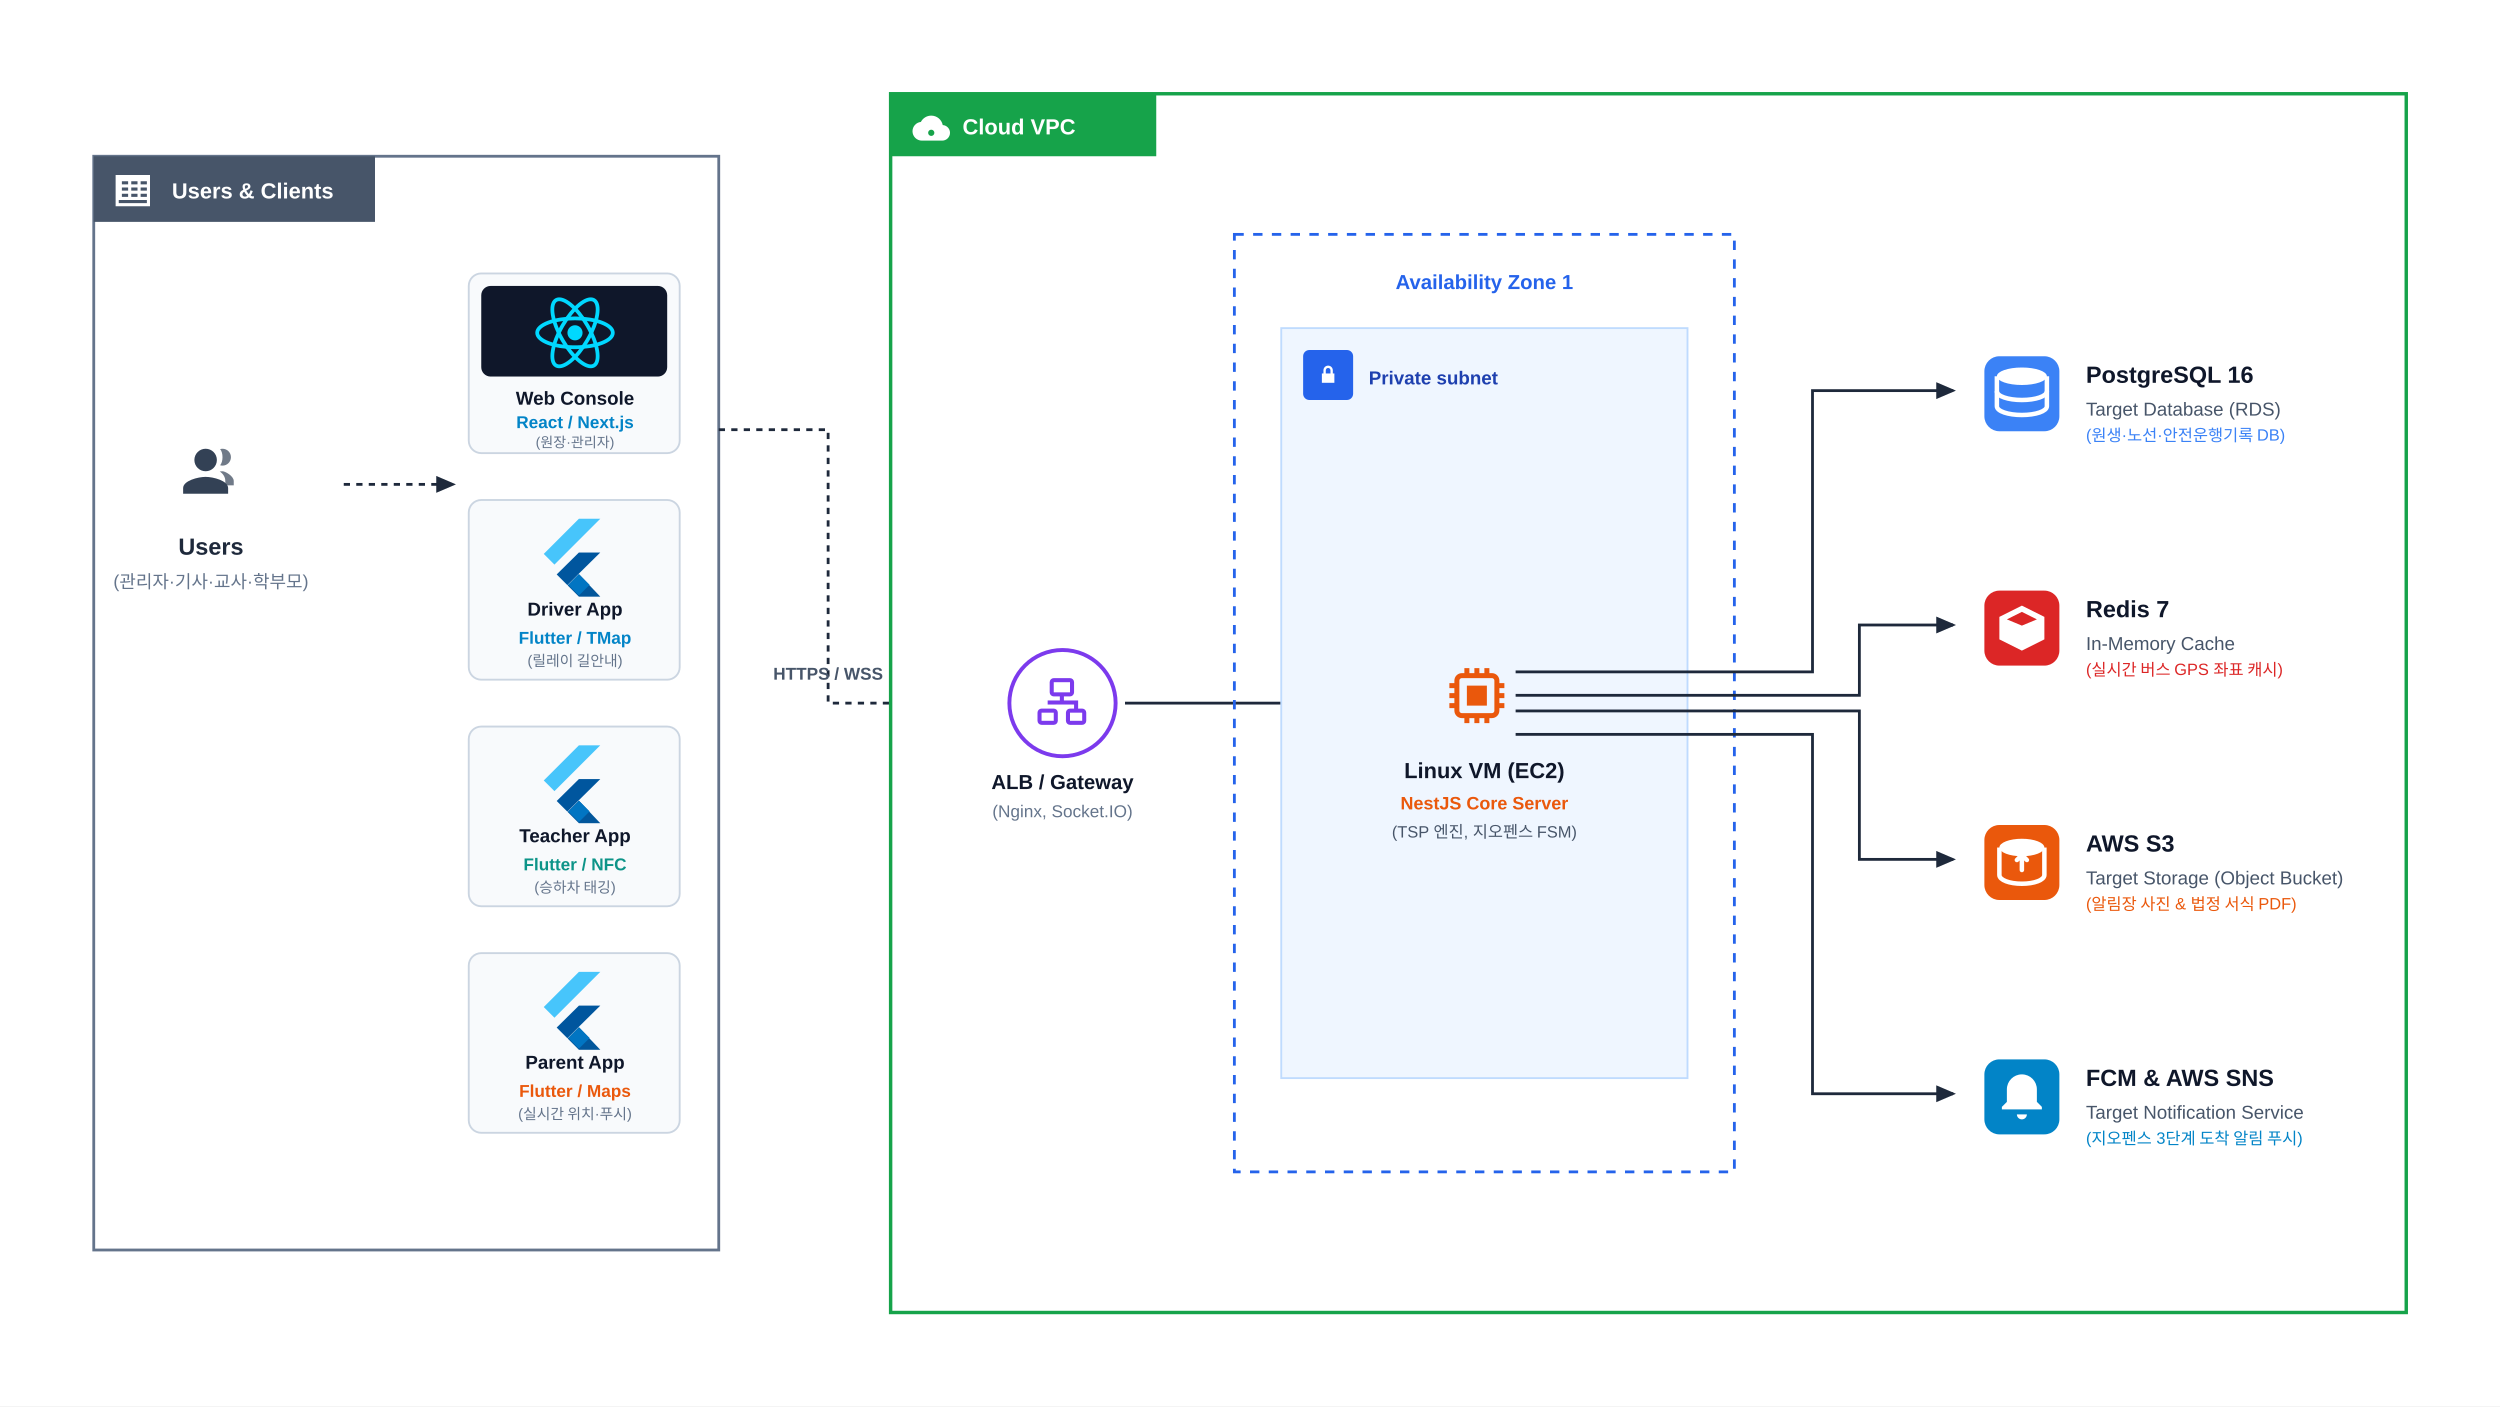
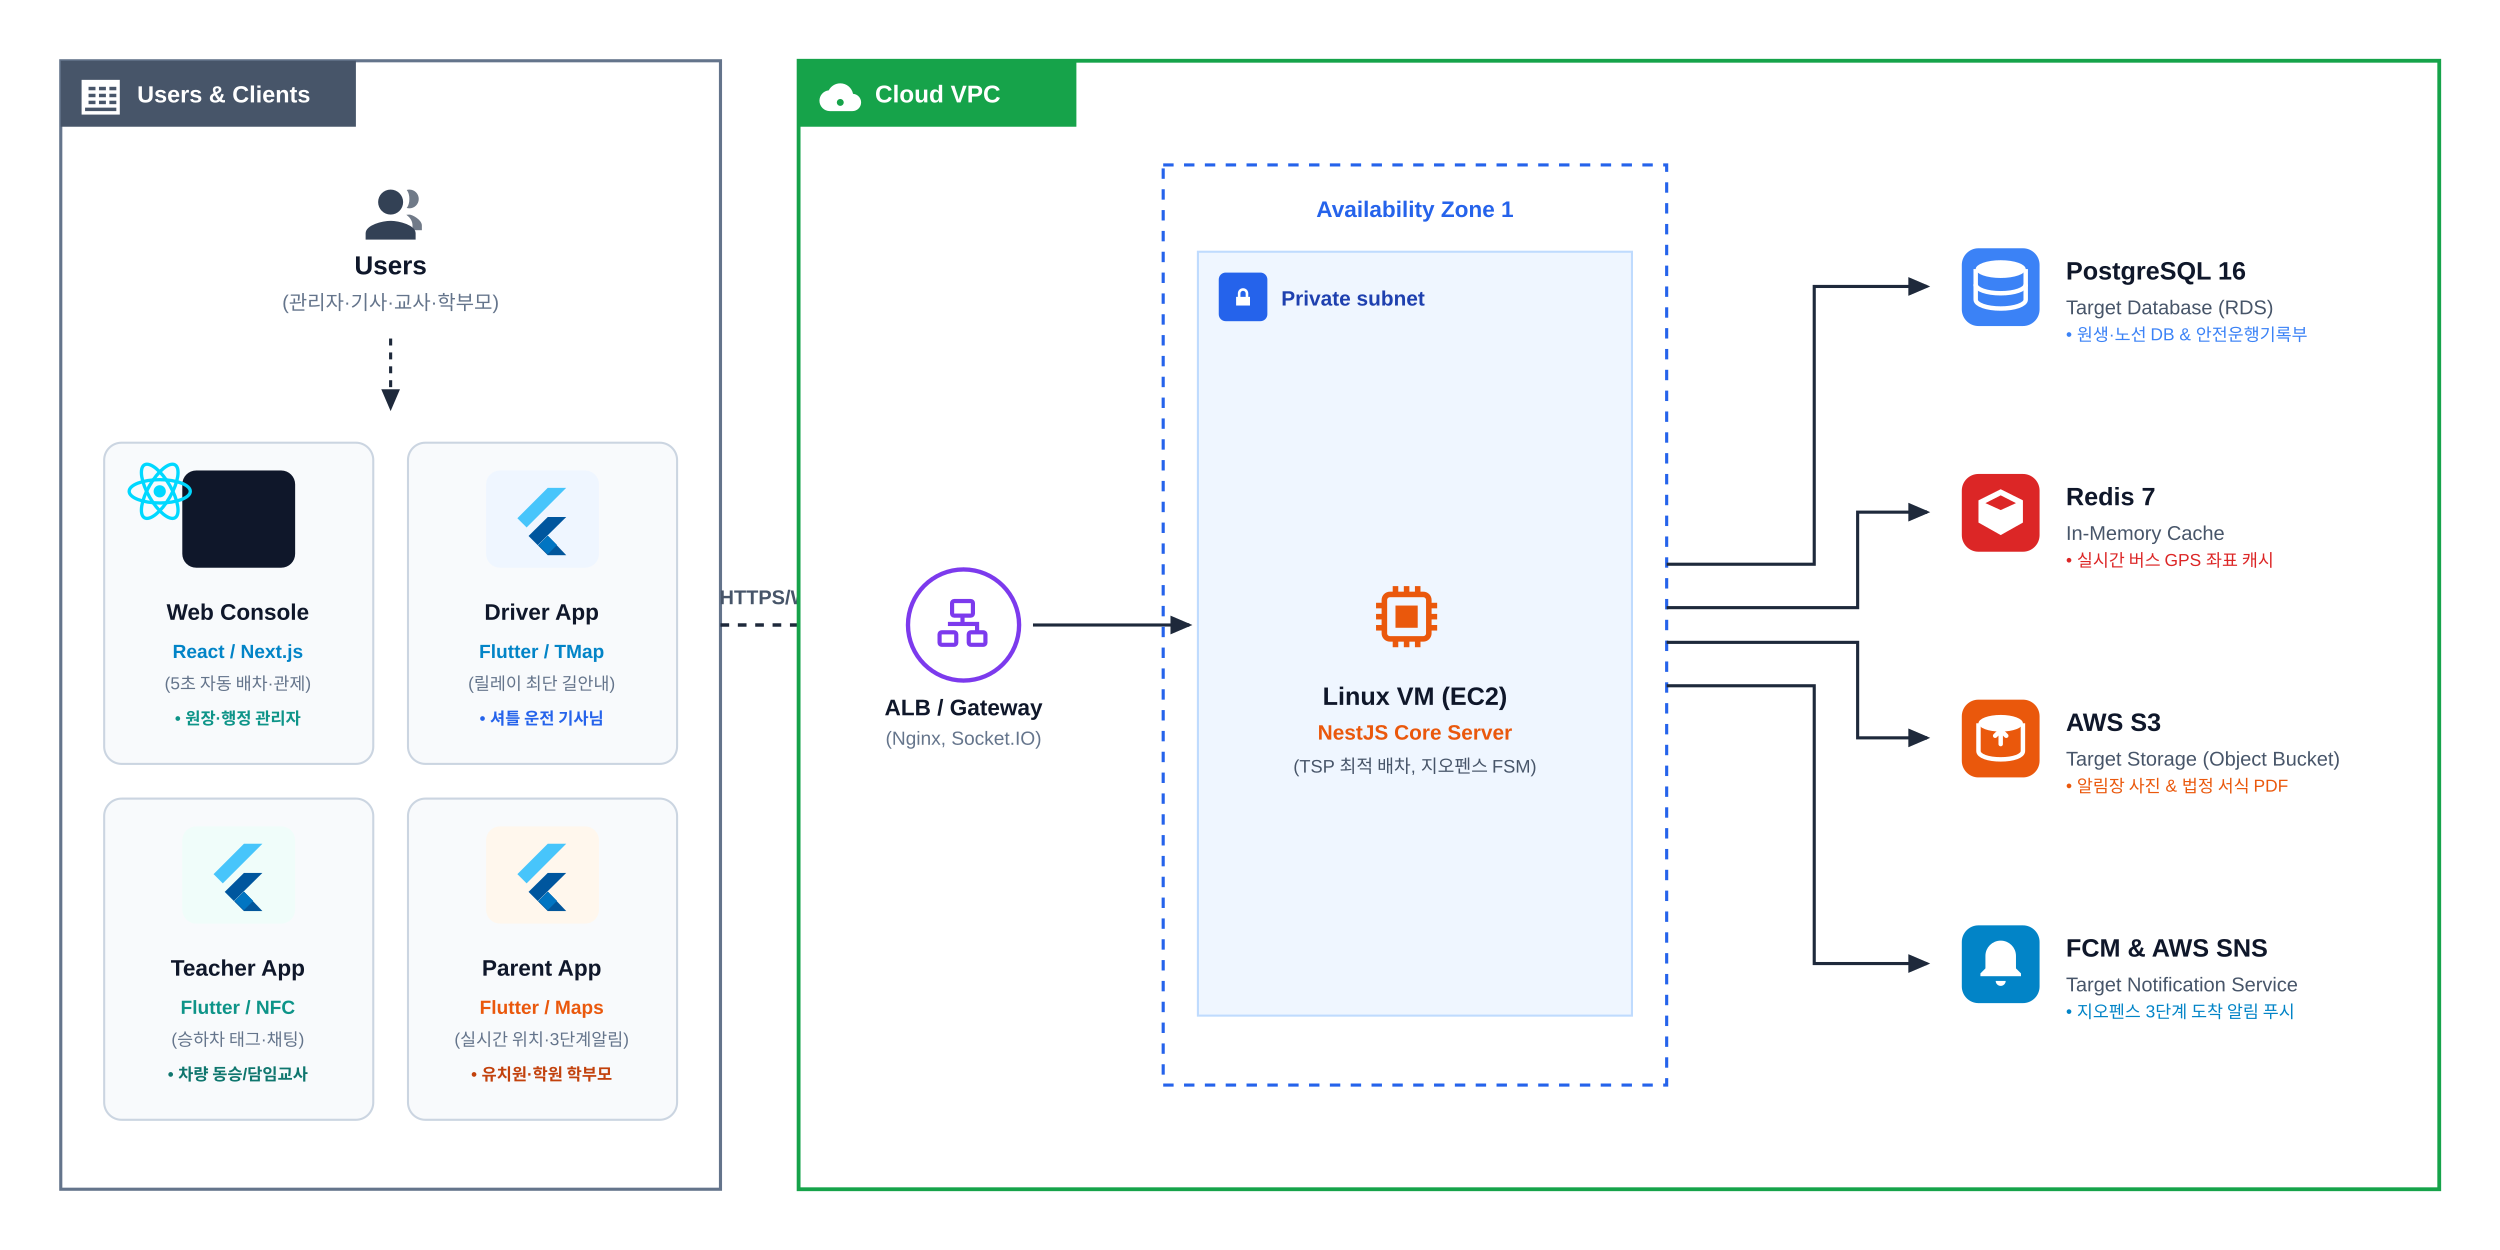
- <svg xmlns="http://www.w3.org/2000/svg" width="1600" height="900" viewBox="0 0 1600 900">
+ <svg xmlns="http://www.w3.org/2000/svg" width="1440" height="720" viewBox="0 0 1440 720">
  <defs>
    <marker id="arrow" markerWidth="8" markerHeight="8" refX="6" refY="3" orient="auto">
      <path d="M0,0 L0,6 L7,3 z" fill="#1E293B" />
    </marker>
  </defs>
  <rect width="100%" height="100%" fill="#FFFFFF" />
-   <g transform="translate(60, 100)">
-     <rect width="400" height="700" fill="#FFFFFF" stroke="#64748B" stroke-width="1.8" />
-     <rect x="0" y="0" width="180" height="42" fill="#475569" />
-     <g transform="translate(14, 10)" fill="#FFFFFF">
+   <g transform="translate(35, 35)">
+     <rect width="380" height="650" fill="#FFFFFF" stroke="#64748B" stroke-width="1.8" />
+     <rect x="0" y="0" width="170" height="38" fill="#475569" />
+     <g transform="translate(12, 9)" fill="#FFFFFF">
      <path d="M2 20h18v-2H2v2zm2-4h4v-2H4v2zm0-4h4v-2H4v2zm0-4h4V6H4v2zm6 8h4v-2h-4v2zm0-4h4v-2h-4v2zm0-4h4V6h-4v2zm6 8h4v-2h-4v2zm0-4h4v-2h-4v2zm0-4h4V6h-4v2zM0 2h22v20H0V2z" />
    </g>
-     <text x="50" y="27" font-family="'Malgun Gothic', 'Arial', sans-serif" font-size="14" font-weight="bold" fill="#FFFFFF">
+     <text x="44" y="24" font-family="'Malgun Gothic', 'Arial', sans-serif" font-size="13.5" font-weight="bold" fill="#FFFFFF">
      Users &amp; Clients
    </text>
-     <g transform="translate(50, 180)">
-       <g fill="#334155" transform="scale(1.8)">
+     <g transform="translate(190, 85)">
+       <g fill="#334155" transform="scale(1.8) translate(-12, -10)">
        <path d="M12 12c2.21 0 4-1.79 4-4s-1.79-4-4-4-4 1.79-4 4 1.79 4 4 4zm0 2c-2.67 0-8 1.34-8 4v2h16v-2c0-2.66-5.33-4-8-4z" />
        <path d="M18 10c1.66 0 3-1.34 3-3s-1.34-3-3-3c-.3 0-.58.05-.85.13C17.72 4.78 18 5.86 18 7s-.28 2.22-.85 2.87c.27.08.55.13.85.13zm0 2c-.29 0-.62.02-.97.06 1.16.84 1.97 1.97 1.97 3.44v1.5H22v-1.5c0-1.87-3.13-3.5-4-3.5z" opacity="0.7" />
      </g>
-       <text x="25" y="75" font-family="'Malgun Gothic', 'Arial', sans-serif" font-size="15" font-weight="bold" fill="#1E293B" text-anchor="middle">
+       <text x="0" y="38" font-family="'Malgun Gothic', 'Arial', sans-serif" font-size="15" font-weight="900" fill="#0F172A" text-anchor="middle">
        Users
      </text>
-       <text x="25" y="96" font-family="'Malgun Gothic', 'Arial', sans-serif" font-size="11.5" fill="#64748B" text-anchor="middle">
+       <text x="0" y="58" font-family="'Malgun Gothic', 'Arial', sans-serif" font-size="11.5" fill="#64748B" text-anchor="middle">
        (관리자·기사·교사·학부모)
      </text>
    </g>
-     <line x1="160" y1="210" x2="230" y2="210" stroke="#1E293B" stroke-width="1.8" stroke-dasharray="4,4" marker-end="url(#arrow)" />
-     <g transform="translate(240, 75)">
-       <rect width="135" height="115" rx="8" fill="#F8FAFC" stroke="#CBD5E1" stroke-width="1.2" />
-       <rect x="8" y="8" width="119" height="58" rx="6" fill="#0F172A" />
-       <g transform="translate(68, 38) scale(2.2)">
+     <line x1="190" y1="160" x2="190" y2="200" stroke="#1E293B" stroke-width="1.8" stroke-dasharray="4,4" marker-end="url(#arrow)" />
+     <g transform="translate(25, 220)">
+       <rect width="155" height="185" rx="10" fill="#F8FAFC" stroke="#CBD5E1" stroke-width="1.2" />
+       <rect x="45" y="16" width="65" height="56" rx="8" fill="#0F172A" />
+       <g transform="translate(32, 28) scale(1.6)">
        <circle cx="0" cy="0" r="2.2" fill="#00D8FF" />
-         <g stroke="#00D8FF" stroke-width="1.1" fill="none">
+         <g stroke="#00D8FF" stroke-width="1.2" fill="none">
          <ellipse rx="11" ry="4.2" />
          <ellipse rx="11" ry="4.2" transform="rotate(60)" />
          <ellipse rx="11" ry="4.2" transform="rotate(120)" />
        </g>
      </g>
-       <text x="68" y="84" font-family="'Malgun Gothic', 'Arial', sans-serif" font-size="12" font-weight="bold" fill="#0F172A" text-anchor="middle">
+       <text x="77" y="102" font-family="'Malgun Gothic', 'Arial', sans-serif" font-size="13" font-weight="900" fill="#0F172A" text-anchor="middle">
        Web Console
      </text>
-       <text x="68" y="99" font-family="'Malgun Gothic', 'Arial', sans-serif" font-size="11" font-weight="bold" fill="#0284C7" text-anchor="middle">
+       <text x="77" y="124" font-family="'Malgun Gothic', 'Arial', sans-serif" font-size="11" font-weight="bold" fill="#0284C7" text-anchor="middle">
        React / Next.js
      </text>
-       <text x="68" y="111" font-family="'Malgun Gothic', 'Arial', sans-serif" font-size="9" fill="#64748B" text-anchor="middle">
-         (원장·관리자)
-       </text>
-     </g>
-     <g transform="translate(240, 220)">
-       <rect width="135" height="115" rx="8" fill="#F8FAFC" stroke="#CBD5E1" stroke-width="1.2" />
-       <g transform="translate(48, 12) scale(0.18)">
-         <path d="M125 0L0 125l38 38L201 0h-76z" fill="#47C5FB" />
-         <path d="M125 120L46 198l38 38 40-40 77-76h-76z" fill="#00569E" />
-         <path d="M125 197l-40 40 40 40h76l-76-80z" fill="#02569B" />
-         <path d="M125 197l-38 38 38 38 38-38-38-38z" fill="#0175C2" />
-       </g>
-       <text x="68" y="74" font-family="'Malgun Gothic', 'Arial', sans-serif" font-size="12" font-weight="bold" fill="#0F172A" text-anchor="middle">
+       <text x="77" y="142" font-family="'Malgun Gothic', 'Arial', sans-serif" font-size="10" fill="#64748B" text-anchor="middle">
+         (5초 자동 배차·관제)
+       </text>
+       <text x="77" y="162" font-family="'Malgun Gothic', 'Arial', sans-serif" font-size="9.5" font-weight="bold" fill="#0D9488" text-anchor="middle">
+         • 원장·행정 관리자
+       </text>
+     </g>
+     <g transform="translate(200, 220)">
+       <rect width="155" height="185" rx="10" fill="#F8FAFC" stroke="#CBD5E1" stroke-width="1.2" />
+       <g transform="translate(45, 16)">
+         <rect width="65" height="56" rx="8" fill="#EFF6FF" />
+         <g transform="translate(18, 10) scale(0.14)">
+           <path d="M125 0L0 125l38 38L201 0h-76z" fill="#47C5FB" />
+           <path d="M125 120L46 198l38 38 40-40 77-76h-76z" fill="#00569E" />
+           <path d="M125 197l-40 40 40 40h76l-76-80z" fill="#02569B" />
+           <path d="M125 197l-38 38 38 38 38-38-38-38z" fill="#0175C2" />
+         </g>
+       </g>
+       <text x="77" y="102" font-family="'Malgun Gothic', 'Arial', sans-serif" font-size="13" font-weight="900" fill="#0F172A" text-anchor="middle">
        Driver App
      </text>
-       <text x="68" y="92" font-family="'Malgun Gothic', 'Arial', sans-serif" font-size="11" font-weight="bold" fill="#0284C7" text-anchor="middle">
+       <text x="77" y="124" font-family="'Malgun Gothic', 'Arial', sans-serif" font-size="11" font-weight="bold" fill="#0284C7" text-anchor="middle">
        Flutter / TMap
      </text>
-       <text x="68" y="106" font-family="'Malgun Gothic', 'Arial', sans-serif" font-size="9.5" fill="#64748B" text-anchor="middle">
-         (릴레이 길안내)
-       </text>
-     </g>
-     <g transform="translate(240, 365)">
-       <rect width="135" height="115" rx="8" fill="#F8FAFC" stroke="#CBD5E1" stroke-width="1.2" />
-       <g transform="translate(48, 12) scale(0.18)">
-         <path d="M125 0L0 125l38 38L201 0h-76z" fill="#47C5FB" />
-         <path d="M125 120L46 198l38 38 40-40 77-76h-76z" fill="#00569E" />
-         <path d="M125 197l-40 40 40 40h76l-76-80z" fill="#02569B" />
-         <path d="M125 197l-38 38 38 38 38-38-38-38z" fill="#0175C2" />
-       </g>
-       <text x="68" y="74" font-family="'Malgun Gothic', 'Arial', sans-serif" font-size="12" font-weight="bold" fill="#0F172A" text-anchor="middle">
+       <text x="77" y="142" font-family="'Malgun Gothic', 'Arial', sans-serif" font-size="10" fill="#64748B" text-anchor="middle">
+         (릴레이 최단 길안내)
+       </text>
+       <text x="77" y="162" font-family="'Malgun Gothic', 'Arial', sans-serif" font-size="9.5" font-weight="bold" fill="#2563EB" text-anchor="middle">
+         • 셔틀 운전 기사님
+       </text>
+     </g>
+     <g transform="translate(25, 425)">
+       <rect width="155" height="185" rx="10" fill="#F8FAFC" stroke="#CBD5E1" stroke-width="1.2" />
+       <g transform="translate(45, 16)">
+         <rect width="65" height="56" rx="8" fill="#F0FDFA" />
+         <g transform="translate(18, 10) scale(0.14)">
+           <path d="M125 0L0 125l38 38L201 0h-76z" fill="#47C5FB" />
+           <path d="M125 120L46 198l38 38 40-40 77-76h-76z" fill="#00569E" />
+           <path d="M125 197l-40 40 40 40h76l-76-80z" fill="#02569B" />
+           <path d="M125 197l-38 38 38 38 38-38-38-38z" fill="#0175C2" />
+         </g>
+       </g>
+       <text x="77" y="102" font-family="'Malgun Gothic', 'Arial', sans-serif" font-size="13" font-weight="900" fill="#0F172A" text-anchor="middle">
        Teacher App
      </text>
-       <text x="68" y="92" font-family="'Malgun Gothic', 'Arial', sans-serif" font-size="11" font-weight="bold" fill="#0D9488" text-anchor="middle">
+       <text x="77" y="124" font-family="'Malgun Gothic', 'Arial', sans-serif" font-size="11" font-weight="bold" fill="#0D9488" text-anchor="middle">
        Flutter / NFC
      </text>
-       <text x="68" y="106" font-family="'Malgun Gothic', 'Arial', sans-serif" font-size="9.5" fill="#64748B" text-anchor="middle">
-         (승하차 태깅)
-       </text>
-     </g>
-     <g transform="translate(240, 510)">
-       <rect width="135" height="115" rx="8" fill="#F8FAFC" stroke="#CBD5E1" stroke-width="1.2" />
-       <g transform="translate(48, 12) scale(0.18)">
-         <path d="M125 0L0 125l38 38L201 0h-76z" fill="#47C5FB" />
-         <path d="M125 120L46 198l38 38 40-40 77-76h-76z" fill="#00569E" />
-         <path d="M125 197l-40 40 40 40h76l-76-80z" fill="#02569B" />
-         <path d="M125 197l-38 38 38 38 38-38-38-38z" fill="#0175C2" />
-       </g>
-       <text x="68" y="74" font-family="'Malgun Gothic', 'Arial', sans-serif" font-size="12" font-weight="bold" fill="#0F172A" text-anchor="middle">
+       <text x="77" y="142" font-family="'Malgun Gothic', 'Arial', sans-serif" font-size="10" fill="#64748B" text-anchor="middle">
+         (승하차 태그·채팅)
+       </text>
+       <text x="77" y="162" font-family="'Malgun Gothic', 'Arial', sans-serif" font-size="9.5" font-weight="bold" fill="#0F766E" text-anchor="middle">
+         • 차량 동승/담임교사
+       </text>
+     </g>
+     <g transform="translate(200, 425)">
+       <rect width="155" height="185" rx="10" fill="#F8FAFC" stroke="#CBD5E1" stroke-width="1.2" />
+       <g transform="translate(45, 16)">
+         <rect width="65" height="56" rx="8" fill="#FFF7ED" />
+         <g transform="translate(18, 10) scale(0.14)">
+           <path d="M125 0L0 125l38 38L201 0h-76z" fill="#47C5FB" />
+           <path d="M125 120L46 198l38 38 40-40 77-76h-76z" fill="#00569E" />
+           <path d="M125 197l-40 40 40 40h76l-76-80z" fill="#02569B" />
+           <path d="M125 197l-38 38 38 38 38-38-38-38z" fill="#0175C2" />
+         </g>
+       </g>
+       <text x="77" y="102" font-family="'Malgun Gothic', 'Arial', sans-serif" font-size="13" font-weight="900" fill="#0F172A" text-anchor="middle">
        Parent App
      </text>
-       <text x="68" y="92" font-family="'Malgun Gothic', 'Arial', sans-serif" font-size="11" font-weight="bold" fill="#EA580C" text-anchor="middle">
+       <text x="77" y="124" font-family="'Malgun Gothic', 'Arial', sans-serif" font-size="11" font-weight="bold" fill="#EA580C" text-anchor="middle">
        Flutter / Maps
      </text>
-       <text x="68" y="106" font-family="'Malgun Gothic', 'Arial', sans-serif" font-size="9.5" fill="#64748B" text-anchor="middle">
-         (실시간 위치·푸시)
+       <text x="77" y="142" font-family="'Malgun Gothic', 'Arial', sans-serif" font-size="10" fill="#64748B" text-anchor="middle">
+         (실시간 위치·3단계알림)
+       </text>
+       <text x="77" y="162" font-family="'Malgun Gothic', 'Arial', sans-serif" font-size="9.5" font-weight="bold" fill="#C2410C" text-anchor="middle">
+         • 유치원·학원 학부모
      </text>
    </g>
  </g>
-   <path d="M 460 275 L 530 275 L 530 450 L 590 450" fill="none" stroke="#1E293B" stroke-width="1.8" stroke-dasharray="4,4" marker-end="url(#arrow)" />
-   <text x="530" y="435" font-family="'Malgun Gothic', 'Arial', sans-serif" font-size="11" font-weight="bold" fill="#475569" text-anchor="middle">
-     HTTPS / WSS
+   <line x1="415" y1="360" x2="480" y2="360" stroke="#1E293B" stroke-width="2" stroke-dasharray="5,5" marker-end="url(#arrow)" />
+   <text x="448" y="348" font-family="'Malgun Gothic', 'Arial', sans-serif" font-size="11.5" font-weight="bold" fill="#475569" text-anchor="middle">
+     HTTPS/WSS
  </text>
-   <g transform="translate(570, 60)">
-     <rect width="970" height="780" fill="#FFFFFF" stroke="#16A34A" stroke-width="2.2" />
-     <rect x="0" y="0" width="170" height="40" fill="#16A34A" />
-     <g transform="translate(14, 10)" fill="#FFFFFF">
+   <g transform="translate(460, 35)">
+     <rect width="945" height="650" fill="#FFFFFF" stroke="#16A34A" stroke-width="2.2" />
+     <rect x="0" y="0" width="160" height="38" fill="#16A34A" />
+     <g transform="translate(12, 9)" fill="#FFFFFF">
      <path d="M19.35 10.04C18.67 6.59 15.64 4 12 4 9.11 4 6.6 5.64 5.35 8.04 2.34 8.36 0 10.91 0 14c0 3.31 2.69 6 6 6h13c2.76 0 5-2.24 5-5 0-2.64-2.05-4.78-4.65-4.96zM12 17c-1.1 0-2-.9-2-2s.9-2 2-2 2 .9 2 2-.9 2-2 2z" />
    </g>
-     <text x="46" y="26" font-family="'Malgun Gothic', 'Arial', sans-serif" font-size="14" font-weight="bold" fill="#FFFFFF">
+     <text x="44" y="24" font-family="'Malgun Gothic', 'Arial', sans-serif" font-size="14" font-weight="bold" fill="#FFFFFF">
      Cloud VPC
    </text>
-     <g transform="translate(110, 390)">
-       <circle cx="0" cy="0" r="34" fill="#FFFFFF" stroke="#7C3AED" stroke-width="2.5" />
-       <g transform="translate(-16, -16) scale(1.3)" fill="#7C3AED">
+     <g transform="translate(95, 325)">
+       <circle cx="0" cy="0" r="32" fill="#FFFFFF" stroke="#7C3AED" stroke-width="2.5" />
+       <g transform="translate(-15, -15) scale(1.2)" fill="#7C3AED">
        <rect x="7" y="1" width="10" height="7" rx="1" fill="none" stroke="#7C3AED" stroke-width="2" />
        <rect x="1" y="16" width="8" height="6" rx="1" fill="none" stroke="#7C3AED" stroke-width="2" />
        <rect x="15" y="16" width="8" height="6" rx="1" fill="none" stroke="#7C3AED" stroke-width="2" />
        <path d="M12 8v4M5 12h14v4" fill="none" stroke="#7C3AED" stroke-width="2" />
      </g>
-       <text x="0" y="55" font-family="'Malgun Gothic', 'Arial', sans-serif" font-size="13" font-weight="bold" fill="#0F172A" text-anchor="middle">
+       <text x="0" y="52" font-family="'Malgun Gothic', 'Arial', sans-serif" font-size="13" font-weight="bold" fill="#0F172A" text-anchor="middle">
        ALB / Gateway
      </text>
-       <text x="0" y="73" font-family="'Malgun Gothic', 'Arial', sans-serif" font-size="11" fill="#64748B" text-anchor="middle">
+       <text x="0" y="69" font-family="'Malgun Gothic', 'Arial', sans-serif" font-size="11" fill="#64748B" text-anchor="middle">
        (Nginx, Socket.IO)
      </text>
    </g>
-     <line x1="150" y1="390" x2="310" y2="390" stroke="#1E293B" stroke-width="1.8" marker-end="url(#arrow)" />
-     <g transform="translate(220, 90)">
-       <rect width="320" height="600" fill="none" stroke="#2563EB" stroke-width="1.8" stroke-dasharray="6,6" />
-       <text x="160" y="35" font-family="'Malgun Gothic', 'Arial', sans-serif" font-size="13" font-weight="bold" fill="#2563EB" text-anchor="middle">
+     <line x1="135" y1="325" x2="225" y2="325" stroke="#1E293B" stroke-width="1.8" marker-end="url(#arrow)" />
+     <g transform="translate(210, 60)">
+       <rect width="290" height="530" fill="none" stroke="#2563EB" stroke-width="1.8" stroke-dasharray="6,6" />
+       <text x="145" y="30" font-family="'Malgun Gothic', 'Arial', sans-serif" font-size="13" font-weight="bold" fill="#2563EB" text-anchor="middle">
        Availability Zone 1
      </text>
-       <g transform="translate(30, 60)">
-         <rect width="260" height="480" fill="#EFF6FF" stroke="#BFDBFE" stroke-width="1.2" />
-         <g transform="translate(14, 14)">
-           <rect width="32" height="32" rx="4" fill="#2563EB" />
-           <path d="M16 10c-1.66 0-3 1.34-3 3v2h-1v6h8v-6h-1v-2c0-1.66-1.34-3-3-3zm1.5 5h-3v-2c0-.83.67-1.5 1.5-1.5s1.5.67 1.5 1.5v2z" fill="#FFFFFF" />
-           <text x="42" y="22" font-family="'Malgun Gothic', 'Arial', sans-serif" font-size="12" font-weight="bold" fill="#1E40AF">
+       <g transform="translate(20, 50)">
+         <rect width="250" height="440" fill="#EFF6FF" stroke="#BFDBFE" stroke-width="1.2" />
+         <g transform="translate(12, 12)">
+           <rect width="28" height="28" rx="4" fill="#2563EB" />
+           <path d="M14 9c-1.66 0-3 1.34-3 3v2h-1v5h8v-5h-1v-2c0-1.66-1.34-3-3-3zm1.5 5h-3v-2c0-.83.67-1.5 1.5-1.5s1.5.67 1.5 1.5v2z" fill="#FFFFFF" />
+           <text x="36" y="19" font-family="'Malgun Gothic', 'Arial', sans-serif" font-size="12" font-weight="bold" fill="#1E40AF">
            Private subnet
          </text>
        </g>
-         <g transform="translate(130, 240)">
+         <g transform="translate(125, 215)">
          <g transform="translate(-24, -24) scale(1.6)">
            <rect x="4" y="4" width="16" height="16" rx="2" fill="none" stroke="#EA580C" stroke-width="2" />
            <rect x="8" y="8" width="8" height="8" fill="#EA580C" />
            <line x1="1" y1="8" x2="4" y2="8" stroke="#EA580C" stroke-width="2" />
            <line x1="1" y1="12" x2="4" y2="12" stroke="#EA580C" stroke-width="2" />
            <line x1="1" y1="16" x2="4" y2="16" stroke="#EA580C" stroke-width="2" />
            <line x1="20" y1="8" x2="23" y2="8" stroke="#EA580C" stroke-width="2" />
            <line x1="20" y1="12" x2="23" y2="12" stroke="#EA580C" stroke-width="2" />
            <line x1="20" y1="16" x2="23" y2="16" stroke="#EA580C" stroke-width="2" />
            <line x1="8" y1="1" x2="8" y2="4" stroke="#EA580C" stroke-width="2" />
            <line x1="12" y1="1" x2="12" y2="4" stroke="#EA580C" stroke-width="2" />
            <line x1="16" y1="1" x2="16" y2="4" stroke="#EA580C" stroke-width="2" />
            <line x1="8" y1="20" x2="8" y2="23" stroke="#EA580C" stroke-width="2" />
            <line x1="12" y1="20" x2="12" y2="23" stroke="#EA580C" stroke-width="2" />
            <line x1="16" y1="20" x2="16" y2="23" stroke="#EA580C" stroke-width="2" />
          </g>
-           <text x="0" y="48" font-family="'Malgun Gothic', 'Arial', sans-serif" font-size="14" font-weight="900" fill="#0F172A" text-anchor="middle">
+           <text x="0" y="46" font-family="'Malgun Gothic', 'Arial', sans-serif" font-size="14.5" font-weight="900" fill="#0F172A" text-anchor="middle">
            Linux VM (EC2)
          </text>
-           <text x="0" y="68" font-family="'Malgun Gothic', 'Arial', sans-serif" font-size="11.5" font-weight="bold" fill="#EA580C" text-anchor="middle">
+           <text x="0" y="66" font-family="'Malgun Gothic', 'Arial', sans-serif" font-size="12" font-weight="bold" fill="#EA580C" text-anchor="middle">
            NestJS Core Server
          </text>
-           <text x="0" y="86" font-family="'Malgun Gothic', 'Arial', sans-serif" font-size="10.5" fill="#475569" text-anchor="middle">
-             (TSP 엔진, 지오펜스 FSM)
-           </text>
-         </g>
-       </g>
-     </g>
-     <path d="M 400 370 L 590 370 L 590 190 L 680 190" fill="none" stroke="#1E293B" stroke-width="1.8" marker-end="url(#arrow)" />
-     <path d="M 400 385 L 620 385 L 620 340 L 680 340" fill="none" stroke="#1E293B" stroke-width="1.8" marker-end="url(#arrow)" />
-     <path d="M 400 395 L 620 395 L 620 490 L 680 490" fill="none" stroke="#1E293B" stroke-width="1.8" marker-end="url(#arrow)" />
-     <path d="M 400 410 L 590 410 L 590 640 L 680 640" fill="none" stroke="#1E293B" stroke-width="1.8" marker-end="url(#arrow)" />
-     <g transform="translate(700, 190)">
-       <g transform="translate(0, -22) scale(1.6)">
-         <rect width="30" height="30" rx="6" fill="#3B82F6" />
-         <ellipse cx="15" cy="8" rx="10" ry="3.5" fill="#FFFFFF" />
-         <path d="M5 8v6c0 2 4.5 3.5 10 3.5s10-1.5 10-3.5V8" fill="none" stroke="#FFFFFF" stroke-width="1.8" />
-         <path d="M5 14v6c0 2 4.5 3.5 10 3.5s10-1.5 10-3.5v-6" fill="none" stroke="#FFFFFF" stroke-width="1.8" />
-       </g>
-       <text x="65" y="-5" font-family="'Malgun Gothic', 'Arial', sans-serif" font-size="15" font-weight="900" fill="#0F172A">
+           <text x="0" y="85" font-family="'Malgun Gothic', 'Arial', sans-serif" font-size="10.5" fill="#475569" text-anchor="middle">
+             (TSP 최적 배차, 지오펜스 FSM)
+           </text>
+         </g>
+       </g>
+     </g>
+     <path d="M 500 290 L 585 290 L 585 130 L 650 130" fill="none" stroke="#1E293B" stroke-width="1.8" marker-end="url(#arrow)" />
+     <path d="M 500 315 L 610 315 L 610 260 L 650 260" fill="none" stroke="#1E293B" stroke-width="1.8" marker-end="url(#arrow)" />
+     <path d="M 500 335 L 610 335 L 610 390 L 650 390" fill="none" stroke="#1E293B" stroke-width="1.8" marker-end="url(#arrow)" />
+     <path d="M 500 360 L 585 360 L 585 520 L 650 520" fill="none" stroke="#1E293B" stroke-width="1.8" marker-end="url(#arrow)" />
+     <g transform="translate(670, 130)">
+       <g transform="translate(0, -22) scale(1.6)">
+         <rect width="28" height="28" rx="6" fill="#3B82F6" />
+         <ellipse cx="14" cy="7.5" rx="9" ry="3.2" fill="#FFFFFF" />
+         <path d="M5 7.5v5.5c0 1.8 4 3.2 9 3.2s9-1.4 9-3.2V7.5" fill="none" stroke="#FFFFFF" stroke-width="1.6" />
+         <path d="M5 13v5.5c0 1.8 4 3.2 9 3.2s9-1.4 9-3.2V13" fill="none" stroke="#FFFFFF" stroke-width="1.6" />
+       </g>
+       <text x="60" y="-4" font-family="'Malgun Gothic', 'Arial', sans-serif" font-size="14.5" font-weight="900" fill="#0F172A">
        PostgreSQL 16
      </text>
-       <text x="65" y="16" font-family="'Malgun Gothic', 'Arial', sans-serif" font-size="12" fill="#475569">
+       <text x="60" y="16" font-family="'Malgun Gothic', 'Arial', sans-serif" font-size="11.5" fill="#475569">
        Target Database (RDS)
      </text>
-       <text x="65" y="32" font-family="'Malgun Gothic', 'Arial', sans-serif" font-size="10.5" fill="#3B82F6">
-         (원생·노선·안전운행기록 DB)
-       </text>
-     </g>
-     <g transform="translate(700, 340)">
-       <g transform="translate(0, -22) scale(1.6)">
-         <rect width="30" height="30" rx="6" fill="#DC2626" />
-         <path d="M15 6l9 4.5v9L15 24l-9-4.5v-9L15 6zm0 2.5L9 11.5 15 14l6-2.5L15 8.5z" fill="#FFFFFF" />
-       </g>
-       <text x="65" y="-5" font-family="'Malgun Gothic', 'Arial', sans-serif" font-size="15" font-weight="900" fill="#0F172A">
+       <text x="60" y="31" font-family="'Malgun Gothic', 'Arial', sans-serif" font-size="10" fill="#3B82F6">
+         • 원생·노선 DB &amp; 안전운행기록부
+       </text>
+     </g>
+     <g transform="translate(670, 260)">
+       <g transform="translate(0, -22) scale(1.6)">
+         <rect width="28" height="28" rx="6" fill="#DC2626" />
+         <path d="M14 5.5l8 4v8L14 22l-8-4.5v-8L14 5.5zm0 2.2L8.5 10.5 14 13l5.5-2.5L14 7.7z" fill="#FFFFFF" />
+       </g>
+       <text x="60" y="-4" font-family="'Malgun Gothic', 'Arial', sans-serif" font-size="14.5" font-weight="900" fill="#0F172A">
        Redis 7
      </text>
-       <text x="65" y="16" font-family="'Malgun Gothic', 'Arial', sans-serif" font-size="12" fill="#475569">
+       <text x="60" y="16" font-family="'Malgun Gothic', 'Arial', sans-serif" font-size="11.5" fill="#475569">
        In-Memory Cache
      </text>
-       <text x="65" y="32" font-family="'Malgun Gothic', 'Arial', sans-serif" font-size="10.5" fill="#DC2626">
-         (실시간 버스 GPS 좌표 캐시)
-       </text>
-     </g>
-     <g transform="translate(700, 490)">
-       <g transform="translate(0, -22) scale(1.6)">
-         <rect width="30" height="30" rx="6" fill="#EA580C" />
-         <ellipse cx="15" cy="9" rx="9" ry="3.5" fill="#FFFFFF" />
-         <path d="M6 9v11c0 2 4 3.5 9 3.5s9-1.5 9-3.5V9" fill="none" stroke="#FFFFFF" stroke-width="1.8" />
-         <path d="M13 14l2-2 2 2M15 12v6" fill="none" stroke="#FFFFFF" stroke-width="1.8" stroke-linecap="round" />
-       </g>
-       <text x="65" y="-5" font-family="'Malgun Gothic', 'Arial', sans-serif" font-size="15" font-weight="900" fill="#0F172A">
+       <text x="60" y="31" font-family="'Malgun Gothic', 'Arial', sans-serif" font-size="10" fill="#DC2626">
+         • 실시간 버스 GPS 좌표 캐시
+       </text>
+     </g>
+     <g transform="translate(670, 390)">
+       <g transform="translate(0, -22) scale(1.6)">
+         <rect width="28" height="28" rx="6" fill="#EA580C" />
+         <ellipse cx="14" cy="8.5" rx="8" ry="3" fill="#FFFFFF" />
+         <path d="M6 8.5v10c0 1.8 3.5 3 8 3s8-1.2 8-3v-10" fill="none" stroke="#FFFFFF" stroke-width="1.6" />
+         <path d="M12 13l2-2 2 2M14 11v5" fill="none" stroke="#FFFFFF" stroke-width="1.6" stroke-linecap="round" />
+       </g>
+       <text x="60" y="-4" font-family="'Malgun Gothic', 'Arial', sans-serif" font-size="14.5" font-weight="900" fill="#0F172A">
        AWS S3
      </text>
-       <text x="65" y="16" font-family="'Malgun Gothic', 'Arial', sans-serif" font-size="12" fill="#475569">
+       <text x="60" y="16" font-family="'Malgun Gothic', 'Arial', sans-serif" font-size="11.5" fill="#475569">
        Target Storage (Object Bucket)
      </text>
-       <text x="65" y="32" font-family="'Malgun Gothic', 'Arial', sans-serif" font-size="10.5" fill="#EA580C">
-         (알림장 사진 &amp; 법정 서식 PDF)
-       </text>
-     </g>
-     <g transform="translate(700, 640)">
-       <g transform="translate(0, -22) scale(1.6)">
-         <rect width="30" height="30" rx="6" fill="#0284C7" />
-         <path d="M15 6a6 6 0 0 0-6 6v5l-2 2v1h16v-1l-2-2v-5a6 6 0 0 0-6-6zm-2 16a2 2 0 0 0 4 0h-4z" fill="#FFFFFF" />
-       </g>
-       <text x="65" y="-5" font-family="'Malgun Gothic', 'Arial', sans-serif" font-size="15" font-weight="900" fill="#0F172A">
+       <text x="60" y="31" font-family="'Malgun Gothic', 'Arial', sans-serif" font-size="10" fill="#EA580C">
+         • 알림장 사진 &amp; 법정 서식 PDF
+       </text>
+     </g>
+     <g transform="translate(670, 520)">
+       <g transform="translate(0, -22) scale(1.6)">
+         <rect width="28" height="28" rx="6" fill="#0284C7" />
+         <path d="M14 5.5a5.5 5.5 0 0 0-5.5 5.5v4.5l-1.8 1.8v1h14.6v-1l-1.8-1.8V11a5.5 5.5 0 0 0-5.5-5.5zm-1.8 14.5a1.8 1.8 0 0 0 3.6 0h-3.6z" fill="#FFFFFF" />
+       </g>
+       <text x="60" y="-4" font-family="'Malgun Gothic', 'Arial', sans-serif" font-size="14.5" font-weight="900" fill="#0F172A">
        FCM &amp; AWS SNS
      </text>
-       <text x="65" y="16" font-family="'Malgun Gothic', 'Arial', sans-serif" font-size="12" fill="#475569">
+       <text x="60" y="16" font-family="'Malgun Gothic', 'Arial', sans-serif" font-size="11.5" fill="#475569">
        Target Notification Service
      </text>
-       <text x="65" y="32" font-family="'Malgun Gothic', 'Arial', sans-serif" font-size="10.5" fill="#0284C7">
-         (지오펜스 3단계 도착 알림 푸시)
+       <text x="60" y="31" font-family="'Malgun Gothic', 'Arial', sans-serif" font-size="10" fill="#0284C7">
+         • 지오펜스 3단계 도착 알림 푸시
      </text>
    </g>
  </g>
</svg>
